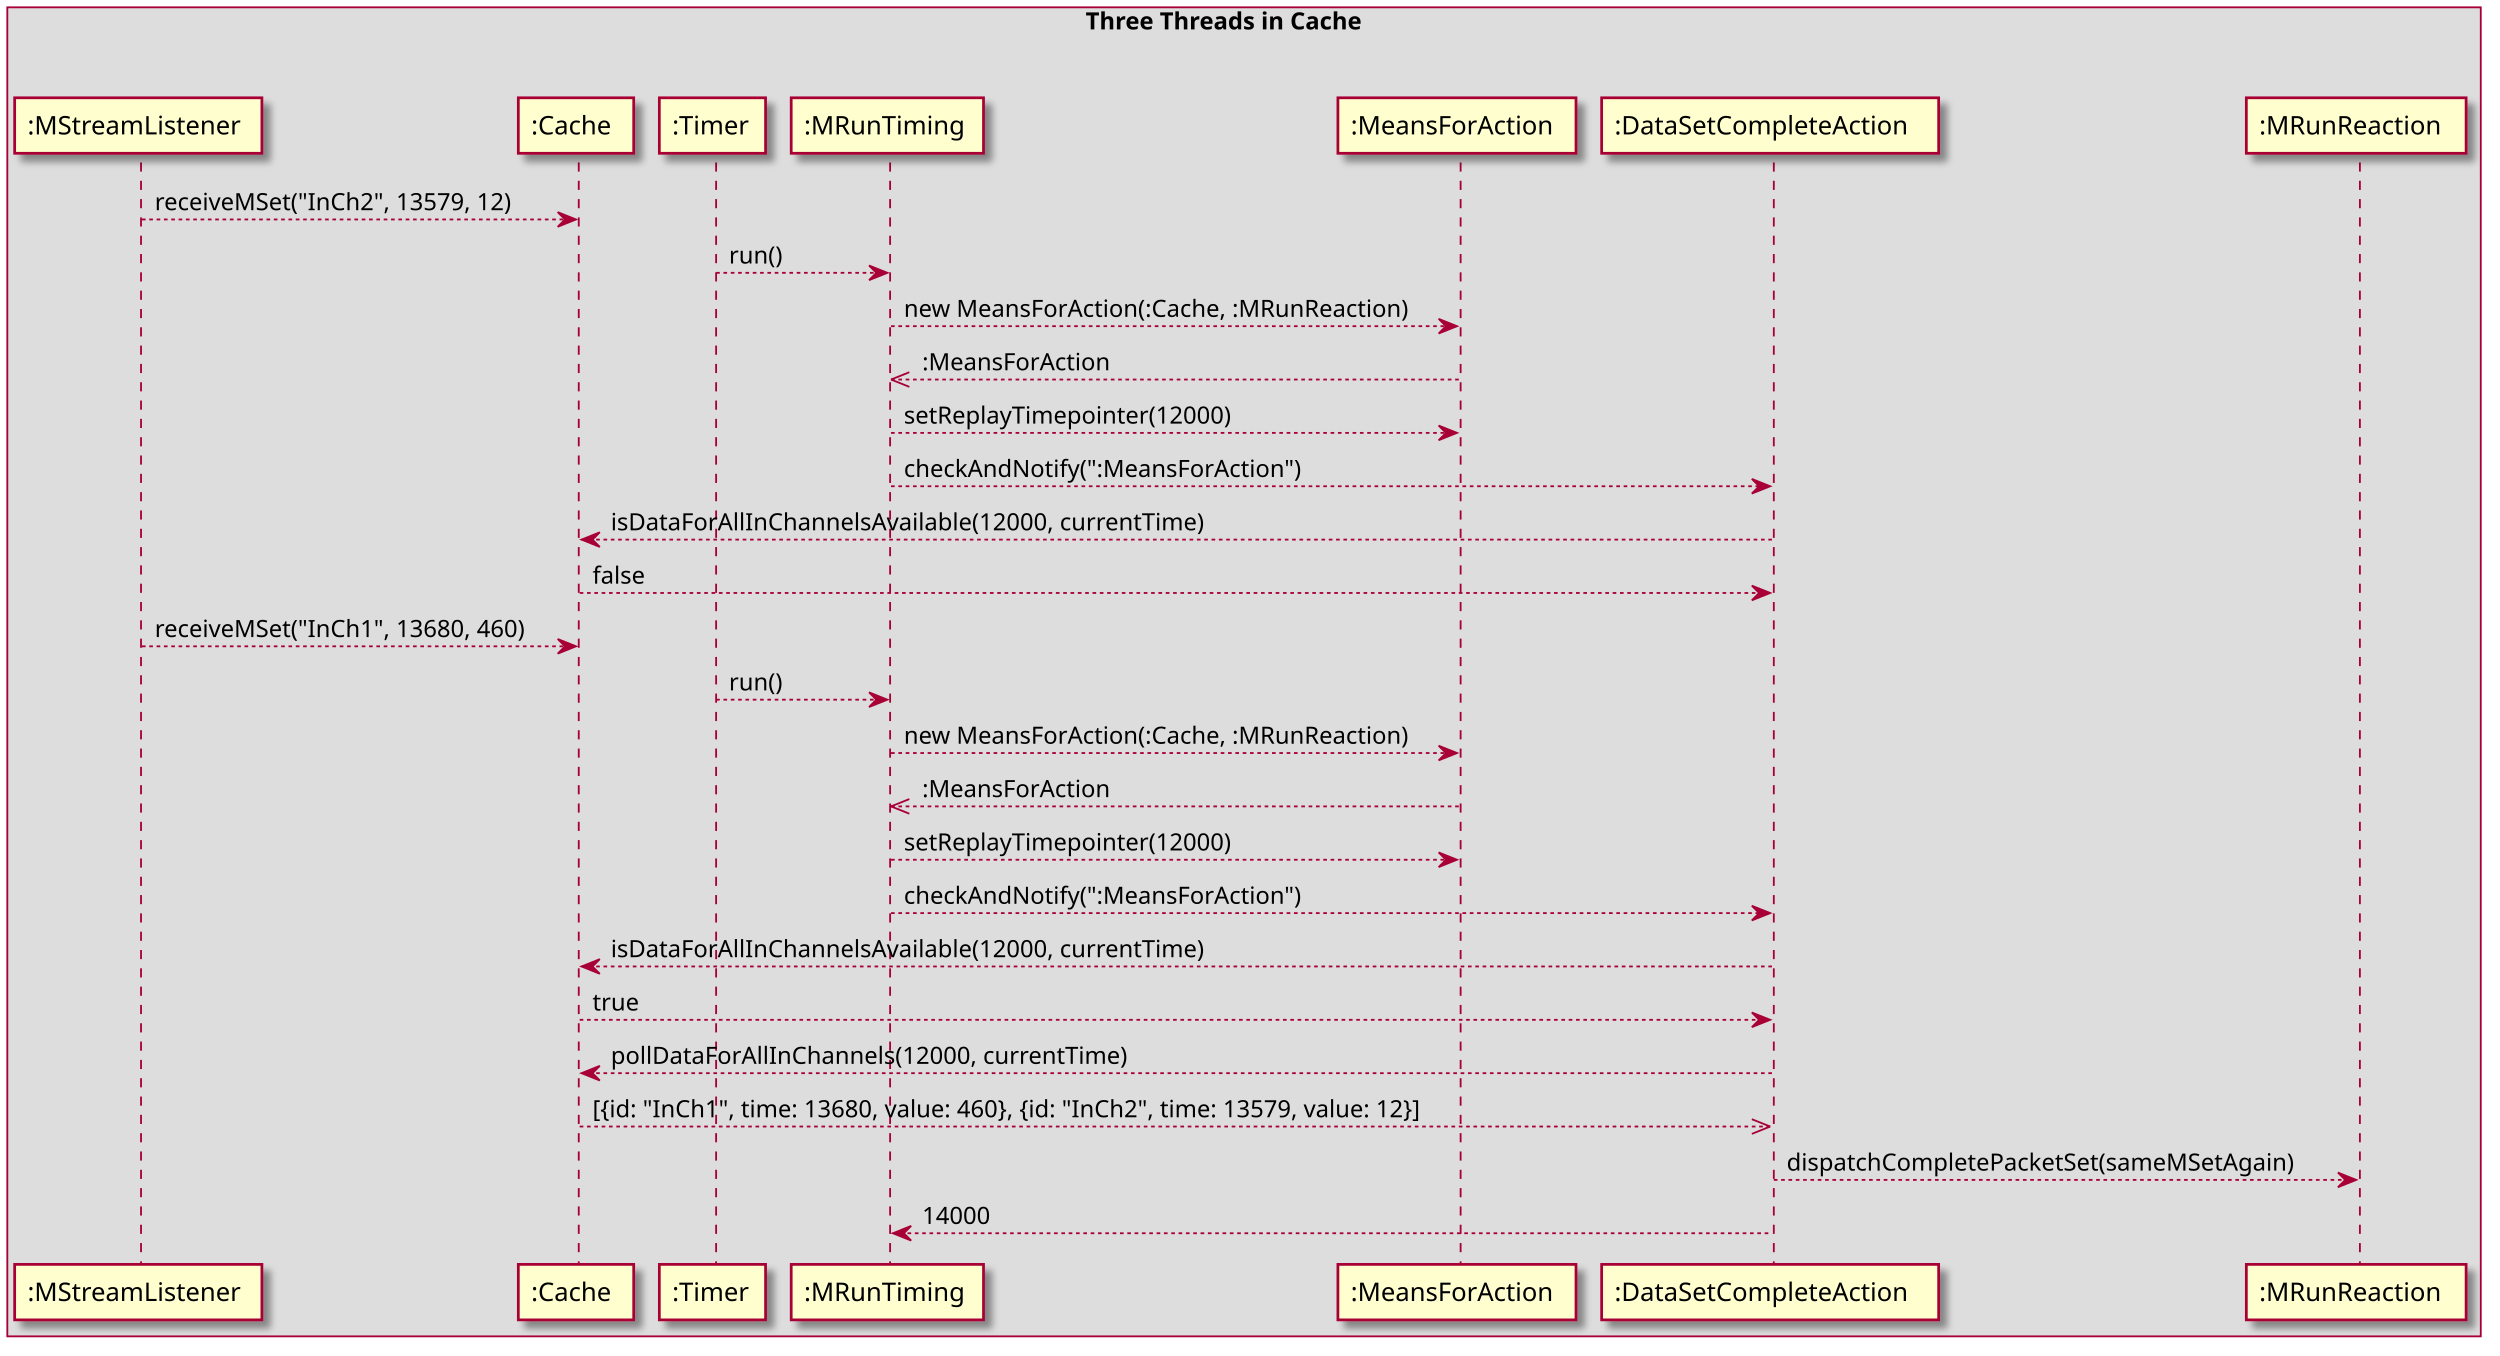
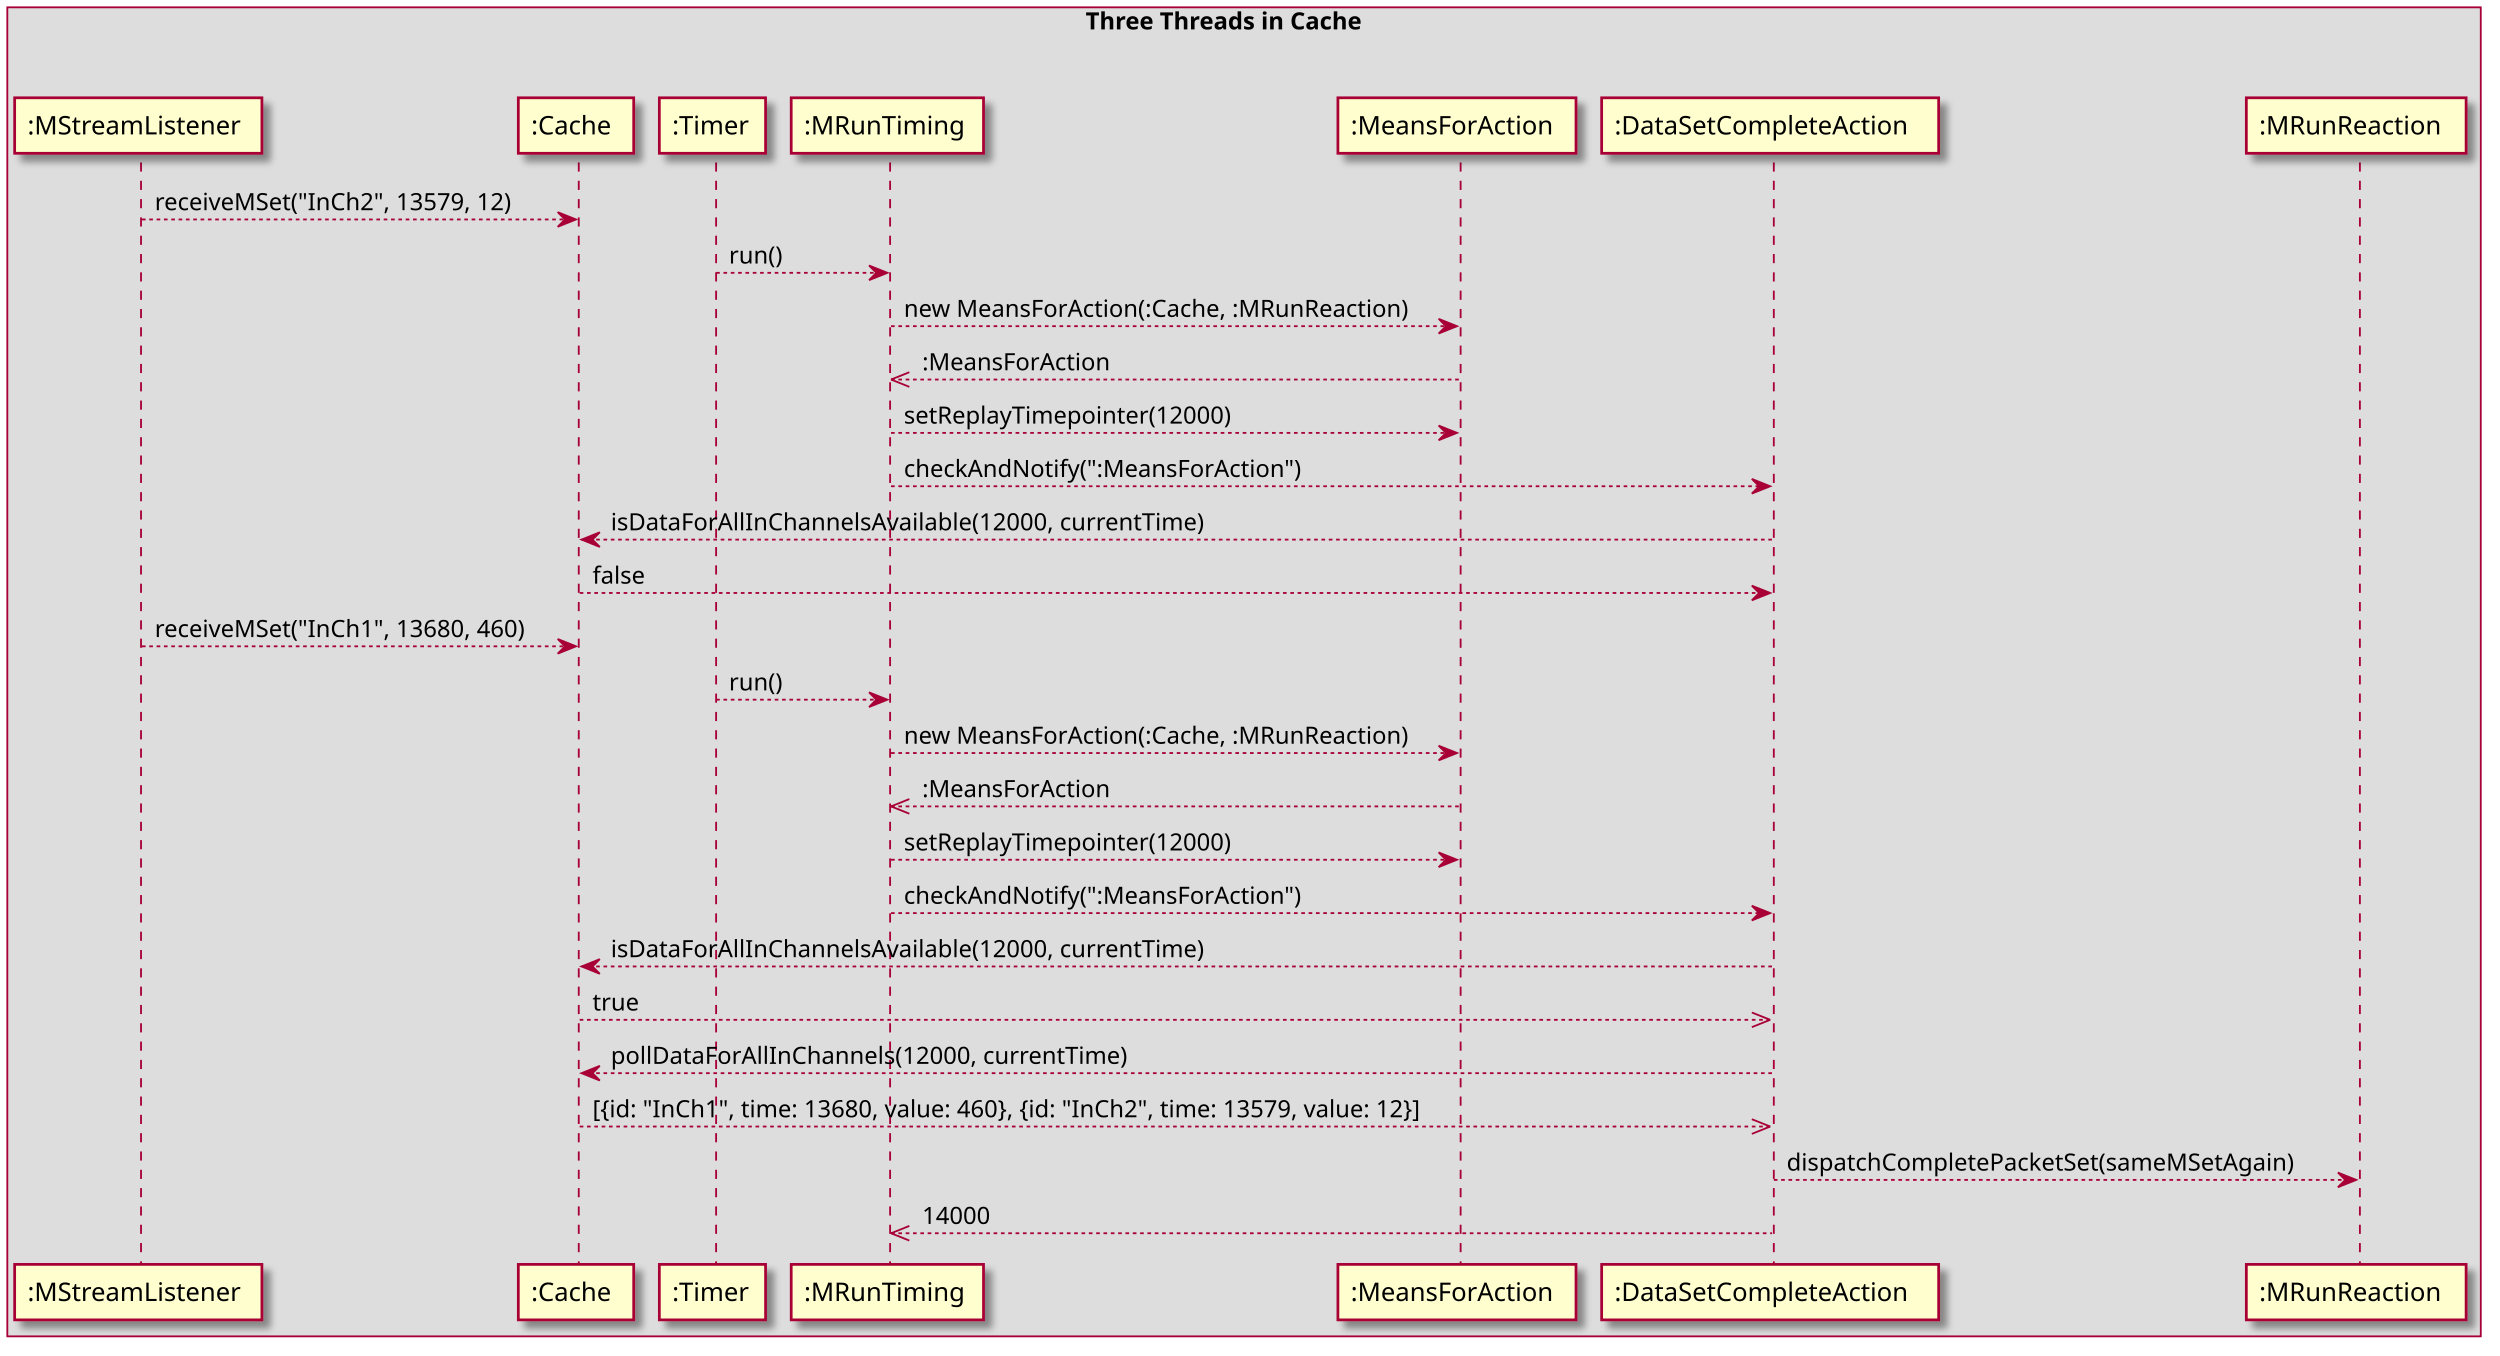
<svg xmlns="http://www.w3.org/2000/svg" contentScriptType="application/ecmascript" contentStyleType="text/css" height="740px" preserveAspectRatio="none" style="width:1365px;height:740px;" version="1.1" viewBox="0 0 1365 740" width="1365px" zoomAndPan="magnify">
  <defs>
-     <filter height="300%" id="f11bsa01l9y3b1" width="300%" x="-1" y="-1">
+     <filter height="300%" id="fjhps7ptn67o5" width="300%" x="-1" y="-1">
      <feGaussianBlur result="blurOut" stdDeviation="2.0" />
      <feColorMatrix in="blurOut" result="blurOut2" type="matrix" values="0 0 0 0 0 0 0 0 0 0 0 0 0 0 0 0 0 0 .4 0" />
      <feOffset dx="4.0" dy="4.0" in="blurOut2" result="blurOut3" />
      <feBlend in="SourceGraphic" in2="blurOut3" mode="normal" />
    </filter>
  </defs>
  <g>
    <rect fill="#DDDDDD" height="725.648" style="stroke: #A80036; stroke-width: 1.0;" width="1350.5" x="4" y="4" />
    <text fill="#000000" font-family="sans-serif" font-size="13" font-weight="bold" lengthAdjust="spacingAndGlyphs" textLength="173" x="592.75" y="16.067">Three Threads in Cache</text>
    <text fill="#000000" font-family="sans-serif" font-size="13" font-weight="bold" lengthAdjust="spacingAndGlyphs" textLength="0" x="681.75" y="31.2" />
    <text fill="#000000" font-family="sans-serif" font-size="13" font-weight="bold" lengthAdjust="spacingAndGlyphs" textLength="0" x="681.75" y="46.333" />
    <line style="stroke: #A80036; stroke-width: 1.0; stroke-dasharray: 5.0,5.0;" x1="77" x2="77" y1="88.695" y2="691.352" />
    <line style="stroke: #A80036; stroke-width: 1.0; stroke-dasharray: 5.0,5.0;" x1="316" x2="316" y1="88.695" y2="691.352" />
    <line style="stroke: #A80036; stroke-width: 1.0; stroke-dasharray: 5.0,5.0;" x1="391" x2="391" y1="88.695" y2="691.352" />
    <line style="stroke: #A80036; stroke-width: 1.0; stroke-dasharray: 5.0,5.0;" x1="486" x2="486" y1="88.695" y2="691.352" />
    <line style="stroke: #A80036; stroke-width: 1.0; stroke-dasharray: 5.0,5.0;" x1="797.5" x2="797.5" y1="88.695" y2="691.352" />
    <line style="stroke: #A80036; stroke-width: 1.0; stroke-dasharray: 5.0,5.0;" x1="968.5" x2="968.5" y1="88.695" y2="691.352" />
    <line style="stroke: #A80036; stroke-width: 1.0; stroke-dasharray: 5.0,5.0;" x1="1288.5" x2="1288.5" y1="88.695" y2="691.352" />
-     <rect fill="#FEFECE" filter="url(#f11bsa01l9y3b1)" height="30.297" style="stroke: #A80036; stroke-width: 1.5;" width="135" x="8" y="53.398" />
+     <rect fill="#FEFECE" filter="url(#fjhps7ptn67o5)" height="30.297" style="stroke: #A80036; stroke-width: 1.5;" width="135" x="8" y="53.398" />
    <text fill="#000000" font-family="sans-serif" font-size="14" lengthAdjust="spacingAndGlyphs" textLength="121" x="15" y="73.394">:MStreamListener</text>
-     <rect fill="#FEFECE" filter="url(#f11bsa01l9y3b1)" height="30.297" style="stroke: #A80036; stroke-width: 1.5;" width="135" x="8" y="690.352" />
+     <rect fill="#FEFECE" filter="url(#fjhps7ptn67o5)" height="30.297" style="stroke: #A80036; stroke-width: 1.5;" width="135" x="8" y="690.352" />
    <text fill="#000000" font-family="sans-serif" font-size="14" lengthAdjust="spacingAndGlyphs" textLength="121" x="15" y="710.347">:MStreamListener</text>
-     <rect fill="#FEFECE" filter="url(#f11bsa01l9y3b1)" height="30.297" style="stroke: #A80036; stroke-width: 1.5;" width="63" x="283" y="53.398" />
+     <rect fill="#FEFECE" filter="url(#fjhps7ptn67o5)" height="30.297" style="stroke: #A80036; stroke-width: 1.5;" width="63" x="283" y="53.398" />
    <text fill="#000000" font-family="sans-serif" font-size="14" lengthAdjust="spacingAndGlyphs" textLength="49" x="290" y="73.394">:Cache</text>
-     <rect fill="#FEFECE" filter="url(#f11bsa01l9y3b1)" height="30.297" style="stroke: #A80036; stroke-width: 1.5;" width="63" x="283" y="690.352" />
+     <rect fill="#FEFECE" filter="url(#fjhps7ptn67o5)" height="30.297" style="stroke: #A80036; stroke-width: 1.5;" width="63" x="283" y="690.352" />
    <text fill="#000000" font-family="sans-serif" font-size="14" lengthAdjust="spacingAndGlyphs" textLength="49" x="290" y="710.347">:Cache</text>
-     <rect fill="#FEFECE" filter="url(#f11bsa01l9y3b1)" height="30.297" style="stroke: #A80036; stroke-width: 1.5;" width="58" x="360" y="53.398" />
+     <rect fill="#FEFECE" filter="url(#fjhps7ptn67o5)" height="30.297" style="stroke: #A80036; stroke-width: 1.5;" width="58" x="360" y="53.398" />
    <text fill="#000000" font-family="sans-serif" font-size="14" lengthAdjust="spacingAndGlyphs" textLength="44" x="367" y="73.394">:Timer</text>
-     <rect fill="#FEFECE" filter="url(#f11bsa01l9y3b1)" height="30.297" style="stroke: #A80036; stroke-width: 1.5;" width="58" x="360" y="690.352" />
+     <rect fill="#FEFECE" filter="url(#fjhps7ptn67o5)" height="30.297" style="stroke: #A80036; stroke-width: 1.5;" width="58" x="360" y="690.352" />
    <text fill="#000000" font-family="sans-serif" font-size="14" lengthAdjust="spacingAndGlyphs" textLength="44" x="367" y="710.347">:Timer</text>
-     <rect fill="#FEFECE" filter="url(#f11bsa01l9y3b1)" height="30.297" style="stroke: #A80036; stroke-width: 1.5;" width="105" x="432" y="53.398" />
+     <rect fill="#FEFECE" filter="url(#fjhps7ptn67o5)" height="30.297" style="stroke: #A80036; stroke-width: 1.5;" width="105" x="432" y="53.398" />
    <text fill="#000000" font-family="sans-serif" font-size="14" lengthAdjust="spacingAndGlyphs" textLength="91" x="439" y="73.394">:MRunTiming</text>
-     <rect fill="#FEFECE" filter="url(#f11bsa01l9y3b1)" height="30.297" style="stroke: #A80036; stroke-width: 1.5;" width="105" x="432" y="690.352" />
+     <rect fill="#FEFECE" filter="url(#fjhps7ptn67o5)" height="30.297" style="stroke: #A80036; stroke-width: 1.5;" width="105" x="432" y="690.352" />
    <text fill="#000000" font-family="sans-serif" font-size="14" lengthAdjust="spacingAndGlyphs" textLength="91" x="439" y="710.347">:MRunTiming</text>
-     <rect fill="#FEFECE" filter="url(#f11bsa01l9y3b1)" height="30.297" style="stroke: #A80036; stroke-width: 1.5;" width="130" x="730.5" y="53.398" />
+     <rect fill="#FEFECE" filter="url(#fjhps7ptn67o5)" height="30.297" style="stroke: #A80036; stroke-width: 1.5;" width="130" x="730.5" y="53.398" />
    <text fill="#000000" font-family="sans-serif" font-size="14" lengthAdjust="spacingAndGlyphs" textLength="116" x="737.5" y="73.394">:MeansForAction</text>
-     <rect fill="#FEFECE" filter="url(#f11bsa01l9y3b1)" height="30.297" style="stroke: #A80036; stroke-width: 1.5;" width="130" x="730.5" y="690.352" />
+     <rect fill="#FEFECE" filter="url(#fjhps7ptn67o5)" height="30.297" style="stroke: #A80036; stroke-width: 1.5;" width="130" x="730.5" y="690.352" />
    <text fill="#000000" font-family="sans-serif" font-size="14" lengthAdjust="spacingAndGlyphs" textLength="116" x="737.5" y="710.347">:MeansForAction</text>
-     <rect fill="#FEFECE" filter="url(#f11bsa01l9y3b1)" height="30.297" style="stroke: #A80036; stroke-width: 1.5;" width="184" x="874.5" y="53.398" />
+     <rect fill="#FEFECE" filter="url(#fjhps7ptn67o5)" height="30.297" style="stroke: #A80036; stroke-width: 1.5;" width="184" x="874.5" y="53.398" />
    <text fill="#000000" font-family="sans-serif" font-size="14" lengthAdjust="spacingAndGlyphs" textLength="170" x="881.5" y="73.394">:DataSetCompleteAction</text>
-     <rect fill="#FEFECE" filter="url(#f11bsa01l9y3b1)" height="30.297" style="stroke: #A80036; stroke-width: 1.5;" width="184" x="874.5" y="690.352" />
+     <rect fill="#FEFECE" filter="url(#fjhps7ptn67o5)" height="30.297" style="stroke: #A80036; stroke-width: 1.5;" width="184" x="874.5" y="690.352" />
    <text fill="#000000" font-family="sans-serif" font-size="14" lengthAdjust="spacingAndGlyphs" textLength="170" x="881.5" y="710.347">:DataSetCompleteAction</text>
-     <rect fill="#FEFECE" filter="url(#f11bsa01l9y3b1)" height="30.297" style="stroke: #A80036; stroke-width: 1.5;" width="120" x="1226.5" y="53.398" />
+     <rect fill="#FEFECE" filter="url(#fjhps7ptn67o5)" height="30.297" style="stroke: #A80036; stroke-width: 1.5;" width="120" x="1226.5" y="53.398" />
    <text fill="#000000" font-family="sans-serif" font-size="14" lengthAdjust="spacingAndGlyphs" textLength="106" x="1233.5" y="73.394">:MRunReaction</text>
-     <rect fill="#FEFECE" filter="url(#f11bsa01l9y3b1)" height="30.297" style="stroke: #A80036; stroke-width: 1.5;" width="120" x="1226.5" y="690.352" />
+     <rect fill="#FEFECE" filter="url(#fjhps7ptn67o5)" height="30.297" style="stroke: #A80036; stroke-width: 1.5;" width="120" x="1226.5" y="690.352" />
    <text fill="#000000" font-family="sans-serif" font-size="14" lengthAdjust="spacingAndGlyphs" textLength="106" x="1233.5" y="710.347">:MRunReaction</text>
    <polygon fill="#A80036" points="304.5,115.828,314.5,119.828,304.5,123.828,308.5,119.828" style="stroke: #A80036; stroke-width: 1.0;" />
    <line style="stroke: #A80036; stroke-width: 1.0; stroke-dasharray: 2.0,2.0;" x1="77.5" x2="310.5" y1="119.828" y2="119.828" />
    <text fill="#000000" font-family="sans-serif" font-size="13" lengthAdjust="spacingAndGlyphs" textLength="207" x="84.5" y="114.762">receiveMSet("InCh2", 13579, 12)</text>
    <polygon fill="#A80036" points="474.5,144.961,484.5,148.961,474.5,152.961,478.5,148.961" style="stroke: #A80036; stroke-width: 1.0;" />
    <line style="stroke: #A80036; stroke-width: 1.0; stroke-dasharray: 2.0,2.0;" x1="391" x2="480.5" y1="148.961" y2="148.961" />
    <text fill="#000000" font-family="sans-serif" font-size="13" lengthAdjust="spacingAndGlyphs" textLength="31" x="398" y="143.895">run()</text>
    <polygon fill="#A80036" points="785.5,174.094,795.5,178.094,785.5,182.094,789.5,178.094" style="stroke: #A80036; stroke-width: 1.0;" />
    <line style="stroke: #A80036; stroke-width: 1.0; stroke-dasharray: 2.0,2.0;" x1="486.5" x2="791.5" y1="178.094" y2="178.094" />
    <text fill="#000000" font-family="sans-serif" font-size="13" lengthAdjust="spacingAndGlyphs" textLength="287" x="493.5" y="173.028">new MeansForAction(:Cache, :MRunReaction)</text>
    <line style="stroke: #A80036; stroke-width: 1.0;" x1="486.5" x2="496.5" y1="207.227" y2="203.227" />
    <line style="stroke: #A80036; stroke-width: 1.0;" x1="486.5" x2="496.5" y1="207.227" y2="211.227" />
    <line style="stroke: #A80036; stroke-width: 1.0; stroke-dasharray: 2.0,2.0;" x1="486.5" x2="796.5" y1="207.227" y2="207.227" />
    <text fill="#000000" font-family="sans-serif" font-size="13" lengthAdjust="spacingAndGlyphs" textLength="106" x="503.5" y="202.161">:MeansForAction</text>
    <polygon fill="#A80036" points="785.5,232.359,795.5,236.359,785.5,240.359,789.5,236.359" style="stroke: #A80036; stroke-width: 1.0;" />
    <line style="stroke: #A80036; stroke-width: 1.0; stroke-dasharray: 2.0,2.0;" x1="486.5" x2="791.5" y1="236.359" y2="236.359" />
    <text fill="#000000" font-family="sans-serif" font-size="13" lengthAdjust="spacingAndGlyphs" textLength="188" x="493.5" y="231.293">setReplayTimepointer(12000)</text>
    <polygon fill="#A80036" points="956.5,261.492,966.5,265.492,956.5,269.492,960.5,265.492" style="stroke: #A80036; stroke-width: 1.0;" />
    <line style="stroke: #A80036; stroke-width: 1.0; stroke-dasharray: 2.0,2.0;" x1="486.5" x2="962.5" y1="265.492" y2="265.492" />
    <text fill="#000000" font-family="sans-serif" font-size="13" lengthAdjust="spacingAndGlyphs" textLength="225" x="493.5" y="260.426">checkAndNotify(":MeansForAction")</text>
    <polygon fill="#A80036" points="327.5,290.625,317.5,294.625,327.5,298.625,323.5,294.625" style="stroke: #A80036; stroke-width: 1.0;" />
    <line style="stroke: #A80036; stroke-width: 1.0; stroke-dasharray: 2.0,2.0;" x1="321.5" x2="967.5" y1="294.625" y2="294.625" />
    <text fill="#000000" font-family="sans-serif" font-size="13" lengthAdjust="spacingAndGlyphs" textLength="338" x="333.5" y="289.559">isDataForAllInChannelsAvailable(12000, currentTime)</text>
    <polygon fill="#A80036" points="956.5,319.758,966.5,323.758,956.5,327.758,960.5,323.758" style="stroke: #A80036; stroke-width: 1.0;" />
    <line style="stroke: #A80036; stroke-width: 1.0; stroke-dasharray: 2.0,2.0;" x1="316.5" x2="962.5" y1="323.758" y2="323.758" />
    <text fill="#000000" font-family="sans-serif" font-size="13" lengthAdjust="spacingAndGlyphs" textLength="30" x="323.5" y="318.692">false</text>
    <polygon fill="#A80036" points="304.5,348.891,314.5,352.891,304.5,356.891,308.5,352.891" style="stroke: #A80036; stroke-width: 1.0;" />
    <line style="stroke: #A80036; stroke-width: 1.0; stroke-dasharray: 2.0,2.0;" x1="77.5" x2="310.5" y1="352.891" y2="352.891" />
    <text fill="#000000" font-family="sans-serif" font-size="13" lengthAdjust="spacingAndGlyphs" textLength="215" x="84.5" y="347.825">receiveMSet("InCh1", 13680, 460)</text>
    <polygon fill="#A80036" points="474.5,378.023,484.5,382.023,474.5,386.023,478.5,382.023" style="stroke: #A80036; stroke-width: 1.0;" />
    <line style="stroke: #A80036; stroke-width: 1.0; stroke-dasharray: 2.0,2.0;" x1="391" x2="480.5" y1="382.023" y2="382.023" />
    <text fill="#000000" font-family="sans-serif" font-size="13" lengthAdjust="spacingAndGlyphs" textLength="31" x="398" y="376.957">run()</text>
    <polygon fill="#A80036" points="785.5,407.156,795.5,411.156,785.5,415.156,789.5,411.156" style="stroke: #A80036; stroke-width: 1.0;" />
    <line style="stroke: #A80036; stroke-width: 1.0; stroke-dasharray: 2.0,2.0;" x1="486.5" x2="791.5" y1="411.156" y2="411.156" />
    <text fill="#000000" font-family="sans-serif" font-size="13" lengthAdjust="spacingAndGlyphs" textLength="287" x="493.5" y="406.09">new MeansForAction(:Cache, :MRunReaction)</text>
    <line style="stroke: #A80036; stroke-width: 1.0;" x1="486.5" x2="496.5" y1="440.289" y2="436.289" />
    <line style="stroke: #A80036; stroke-width: 1.0;" x1="486.5" x2="496.5" y1="440.289" y2="444.289" />
    <line style="stroke: #A80036; stroke-width: 1.0; stroke-dasharray: 2.0,2.0;" x1="486.5" x2="796.5" y1="440.289" y2="440.289" />
    <text fill="#000000" font-family="sans-serif" font-size="13" lengthAdjust="spacingAndGlyphs" textLength="106" x="503.5" y="435.223">:MeansForAction</text>
    <polygon fill="#A80036" points="785.5,465.422,795.5,469.422,785.5,473.422,789.5,469.422" style="stroke: #A80036; stroke-width: 1.0;" />
    <line style="stroke: #A80036; stroke-width: 1.0; stroke-dasharray: 2.0,2.0;" x1="486.5" x2="791.5" y1="469.422" y2="469.422" />
    <text fill="#000000" font-family="sans-serif" font-size="13" lengthAdjust="spacingAndGlyphs" textLength="188" x="493.5" y="464.356">setReplayTimepointer(12000)</text>
    <polygon fill="#A80036" points="956.5,494.555,966.5,498.555,956.5,502.555,960.5,498.555" style="stroke: #A80036; stroke-width: 1.0;" />
    <line style="stroke: #A80036; stroke-width: 1.0; stroke-dasharray: 2.0,2.0;" x1="486.5" x2="962.5" y1="498.555" y2="498.555" />
    <text fill="#000000" font-family="sans-serif" font-size="13" lengthAdjust="spacingAndGlyphs" textLength="225" x="493.5" y="493.489">checkAndNotify(":MeansForAction")</text>
    <polygon fill="#A80036" points="327.5,523.688,317.5,527.688,327.5,531.688,323.5,527.688" style="stroke: #A80036; stroke-width: 1.0;" />
    <line style="stroke: #A80036; stroke-width: 1.0; stroke-dasharray: 2.0,2.0;" x1="321.5" x2="967.5" y1="527.688" y2="527.688" />
    <text fill="#000000" font-family="sans-serif" font-size="13" lengthAdjust="spacingAndGlyphs" textLength="338" x="333.5" y="522.622">isDataForAllInChannelsAvailable(12000, currentTime)</text>
-     <polygon fill="#A80036" points="956.5,552.82,966.5,556.82,956.5,560.82,960.5,556.82" style="stroke: #A80036; stroke-width: 1.0;" />
-     <line style="stroke: #A80036; stroke-width: 1.0; stroke-dasharray: 2.0,2.0;" x1="316.5" x2="962.5" y1="556.82" y2="556.82" />
+     <line style="stroke: #A80036; stroke-width: 1.0;" x1="966.5" x2="956.5" y1="556.82" y2="552.82" />
+     <line style="stroke: #A80036; stroke-width: 1.0;" x1="966.5" x2="956.5" y1="556.82" y2="560.82" />
+     <line style="stroke: #A80036; stroke-width: 1.0; stroke-dasharray: 2.0,2.0;" x1="316.5" x2="967.5" y1="556.82" y2="556.82" />
    <text fill="#000000" font-family="sans-serif" font-size="13" lengthAdjust="spacingAndGlyphs" textLength="26" x="323.5" y="551.754">true</text>
    <polygon fill="#A80036" points="327.5,581.953,317.5,585.953,327.5,589.953,323.5,585.953" style="stroke: #A80036; stroke-width: 1.0;" />
    <line style="stroke: #A80036; stroke-width: 1.0; stroke-dasharray: 2.0,2.0;" x1="321.5" x2="967.5" y1="585.953" y2="585.953" />
    <text fill="#000000" font-family="sans-serif" font-size="13" lengthAdjust="spacingAndGlyphs" textLength="293" x="333.5" y="580.887">pollDataForAllInChannels(12000, currentTime)</text>
    <line style="stroke: #A80036; stroke-width: 1.0;" x1="966.5" x2="956.5" y1="615.086" y2="611.086" />
    <line style="stroke: #A80036; stroke-width: 1.0;" x1="966.5" x2="956.5" y1="615.086" y2="619.086" />
    <line style="stroke: #A80036; stroke-width: 1.0; stroke-dasharray: 2.0,2.0;" x1="316.5" x2="967.5" y1="615.086" y2="615.086" />
    <text fill="#000000" font-family="sans-serif" font-size="13" lengthAdjust="spacingAndGlyphs" textLength="490" x="323.5" y="610.02">[{id: "InCh1", time: 13680, value: 460}, {id: "InCh2", time: 13579, value: 12}]</text>
    <polygon fill="#A80036" points="1276.5,640.219,1286.5,644.219,1276.5,648.219,1280.5,644.219" style="stroke: #A80036; stroke-width: 1.0;" />
    <line style="stroke: #A80036; stroke-width: 1.0; stroke-dasharray: 2.0,2.0;" x1="968.5" x2="1282.5" y1="644.219" y2="644.219" />
    <text fill="#000000" font-family="sans-serif" font-size="13" lengthAdjust="spacingAndGlyphs" textLength="296" x="975.5" y="639.153">dispatchCompletePacketSet(sameMSetAgain)</text>
-     <polygon fill="#A80036" points="497.5,669.352,487.5,673.352,497.5,677.352,493.5,673.352" style="stroke: #A80036; stroke-width: 1.0;" />
-     <line style="stroke: #A80036; stroke-width: 1.0; stroke-dasharray: 2.0,2.0;" x1="491.5" x2="967.5" y1="673.352" y2="673.352" />
+     <line style="stroke: #A80036; stroke-width: 1.0;" x1="486.5" x2="496.5" y1="673.352" y2="669.352" />
+     <line style="stroke: #A80036; stroke-width: 1.0;" x1="486.5" x2="496.5" y1="673.352" y2="677.352" />
+     <line style="stroke: #A80036; stroke-width: 1.0; stroke-dasharray: 2.0,2.0;" x1="486.5" x2="967.5" y1="673.352" y2="673.352" />
    <text fill="#000000" font-family="sans-serif" font-size="13" lengthAdjust="spacingAndGlyphs" textLength="40" x="503.5" y="668.286">14000</text>
  </g>
</svg>
